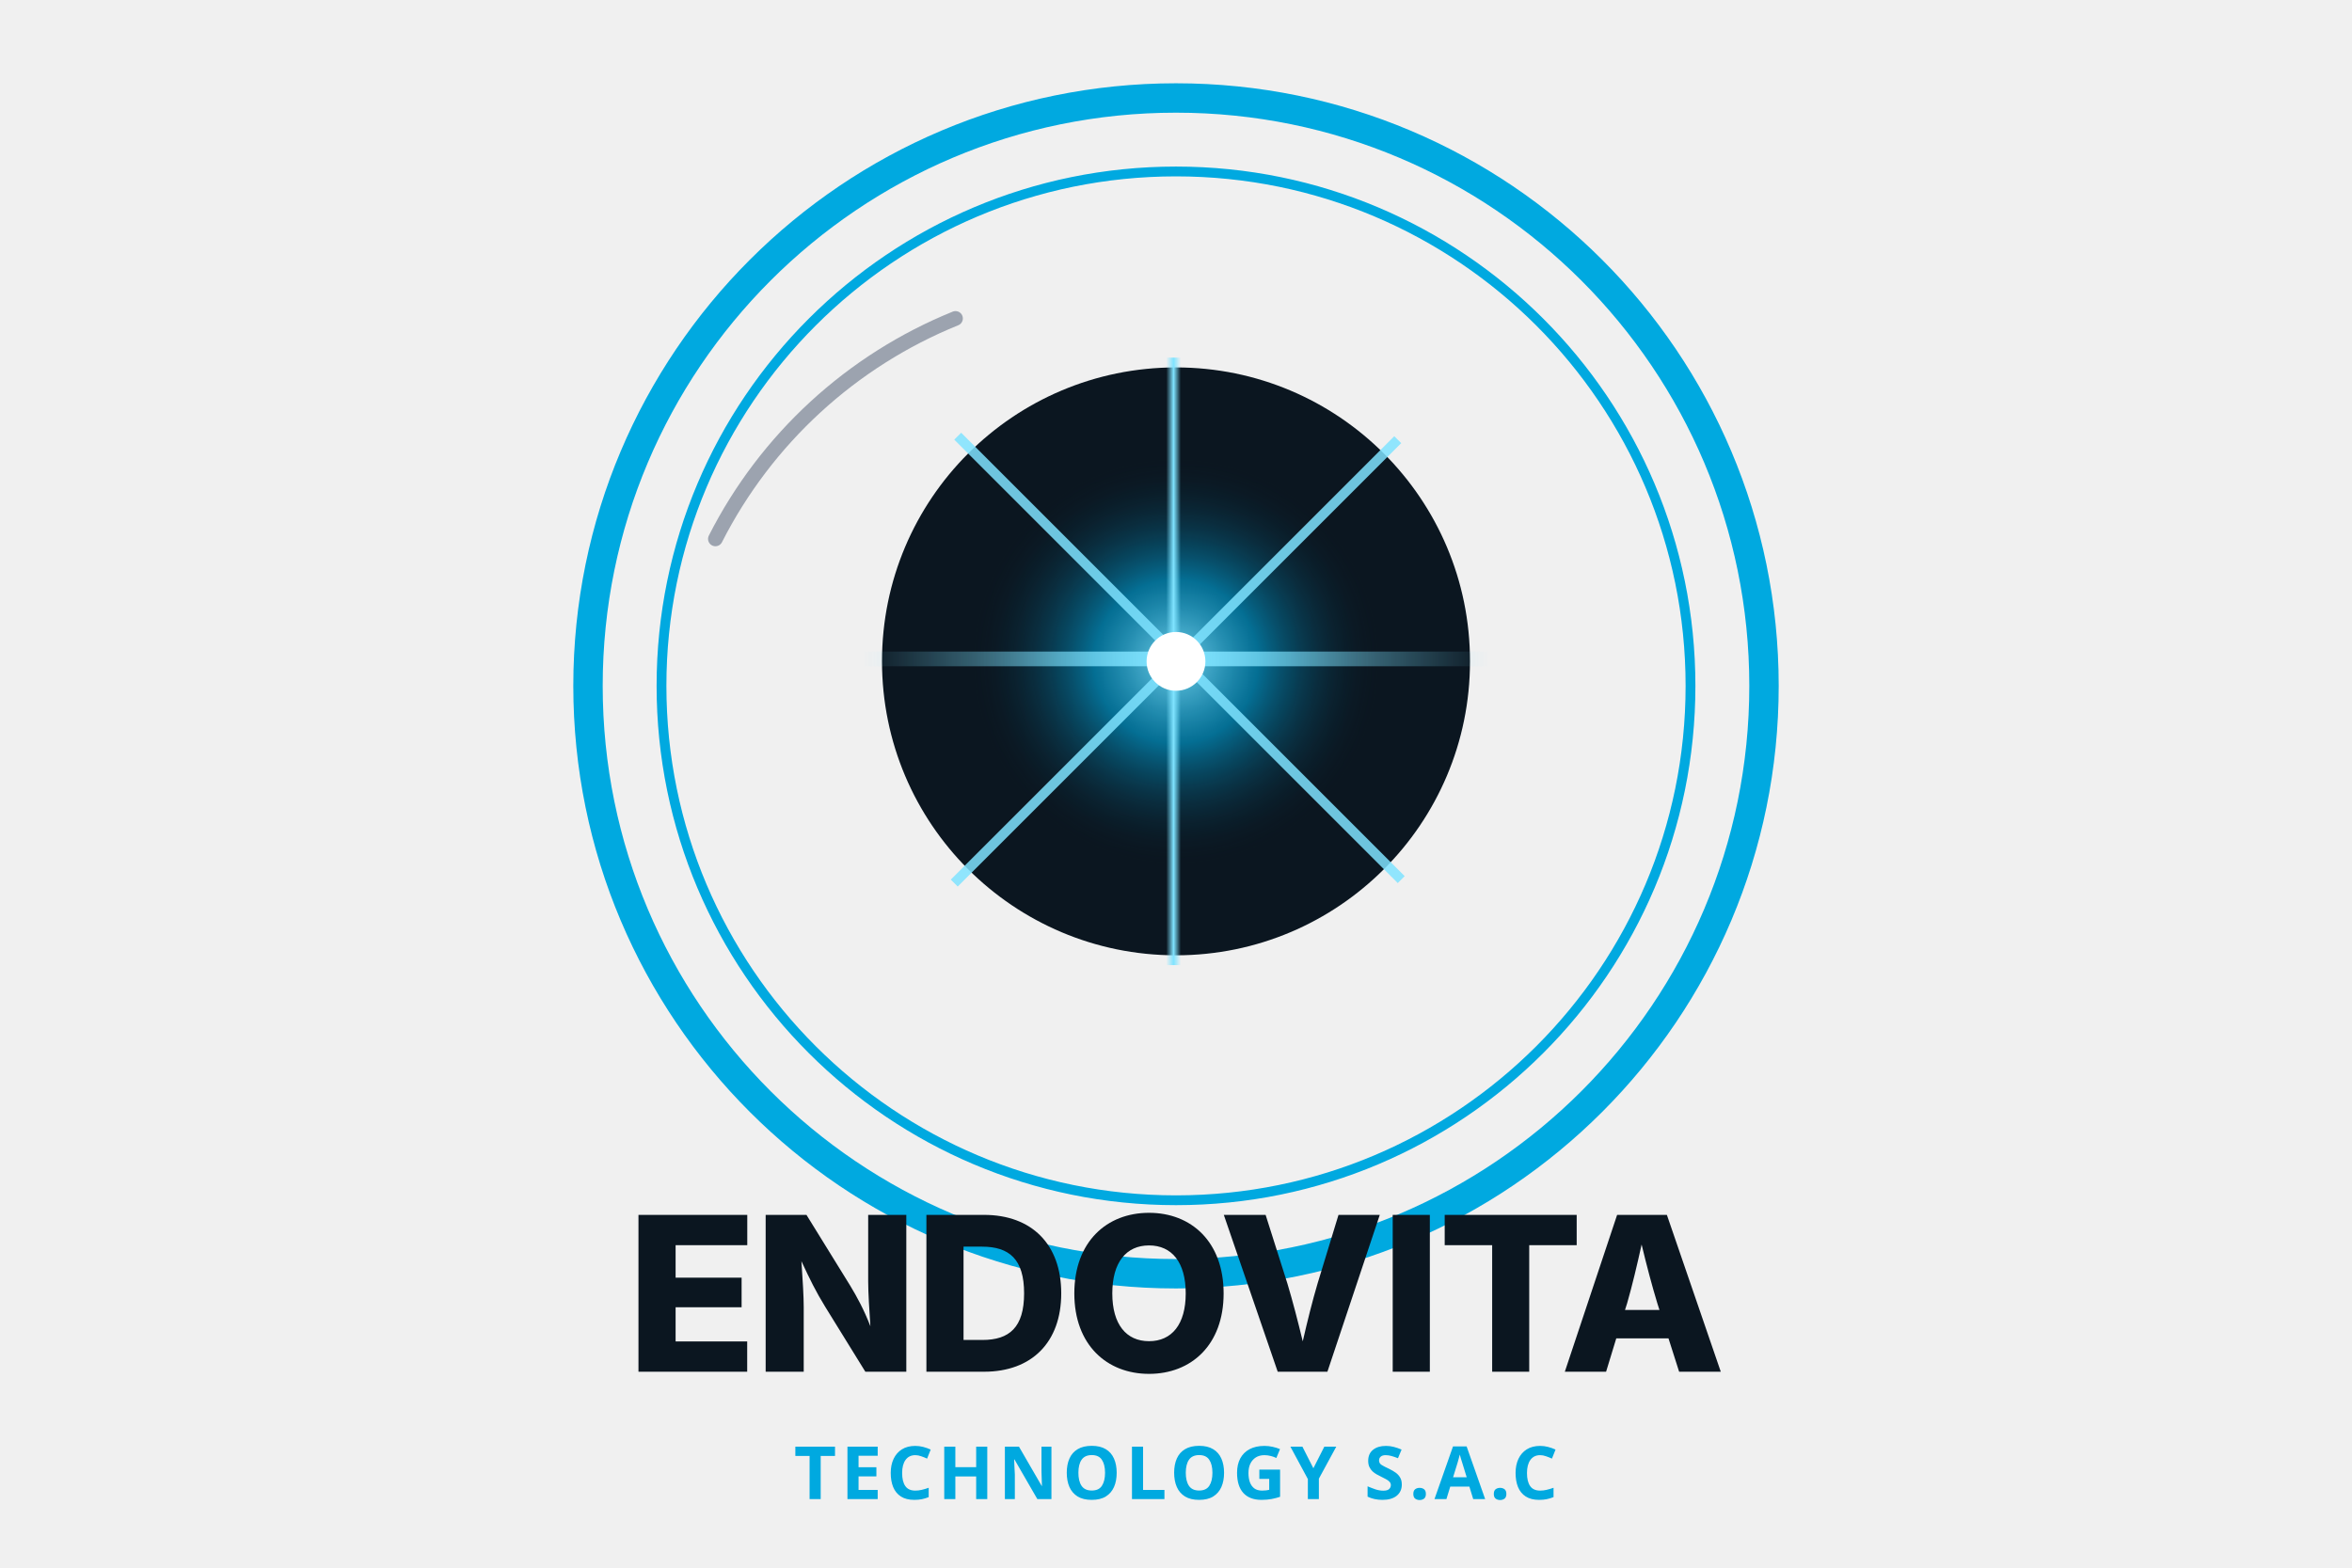
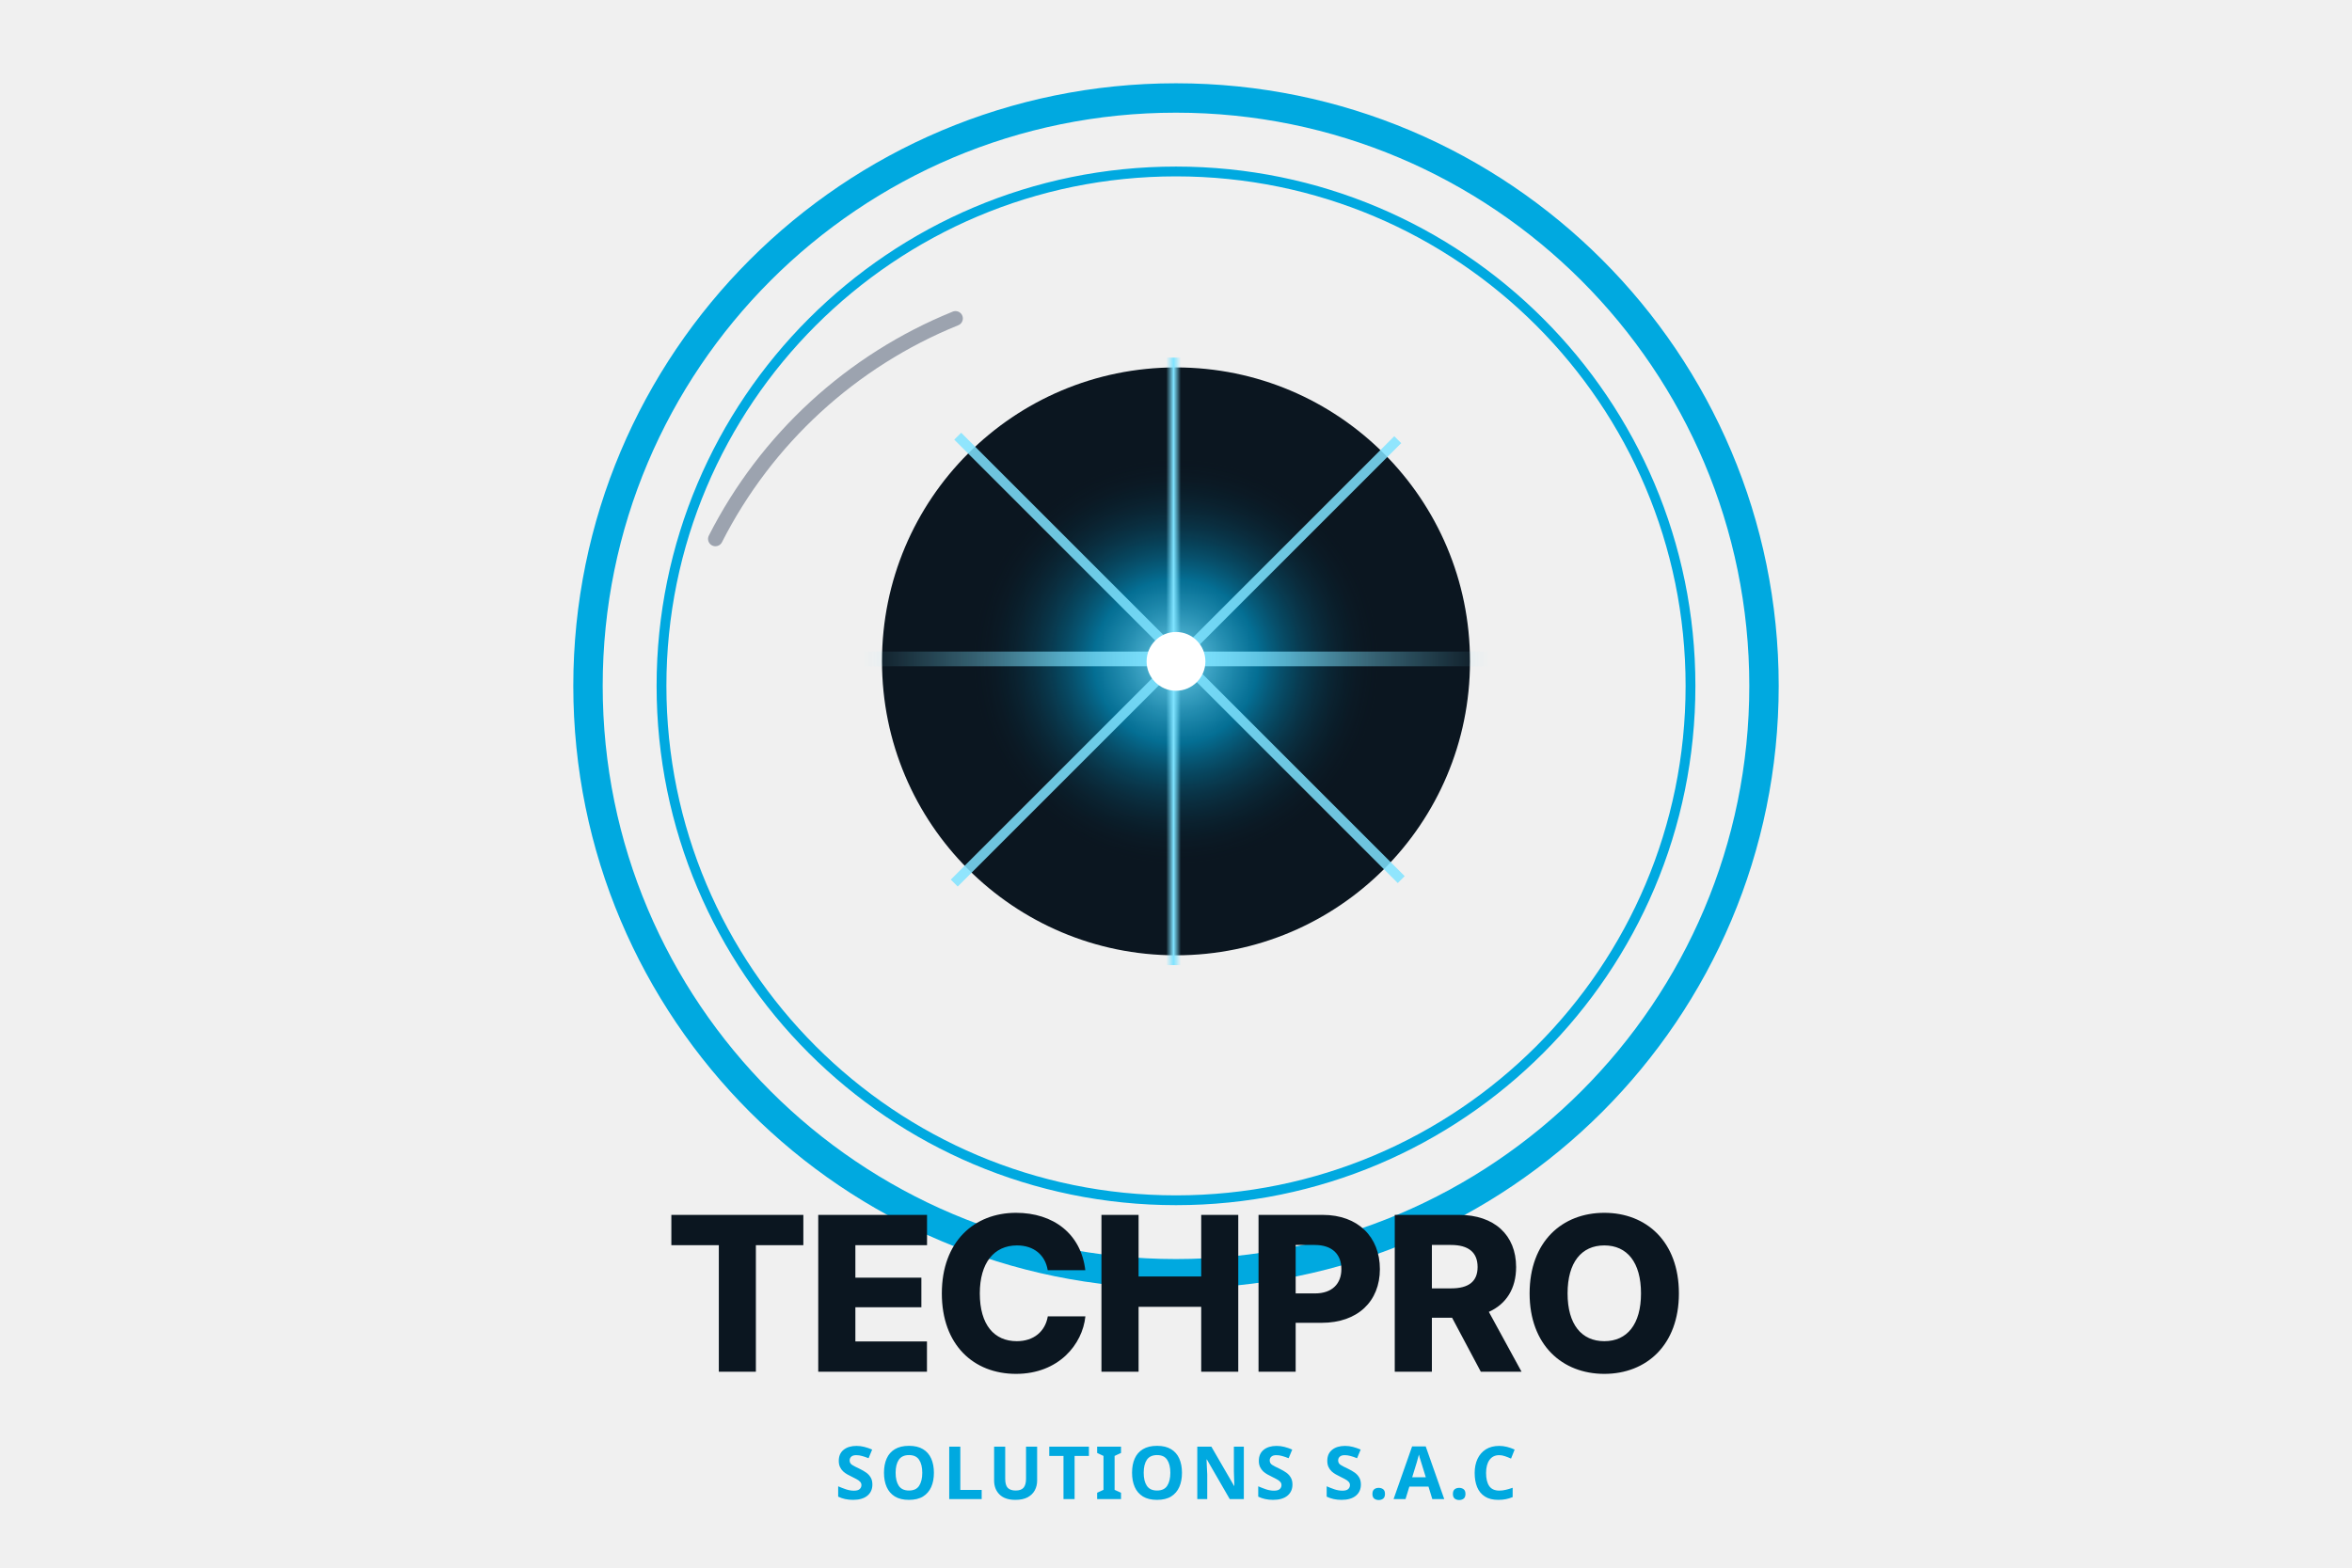
- <svg xmlns="http://www.w3.org/2000/svg" viewBox="0 0 480 320" role="img" aria-label="Endovita Technology S.A.C">
+ <svg xmlns="http://www.w3.org/2000/svg" viewBox="0 0 480 320" role="img" aria-label="TechPro Solutions S.A.C">
  <circle cx="240" cy="140" r="120" fill="none" stroke="#00A9E0" stroke-width="6" />
  <circle cx="240" cy="140" r="105" fill="none" stroke="#00A9E0" stroke-width="2" />
  <path d="M 146 110 A 95 95 0 0 1 195 65" fill="none" stroke="#9CA3AF" stroke-width="3" stroke-linecap="round" />
  <circle cx="240" cy="135" r="60" fill="#0B1620" />
  <defs>
    <radialGradient id="beamGlow" cx="50%" cy="50%" r="50%">
      <stop offset="0%" stop-color="#7FE3FF" stop-opacity="0.9" />
      <stop offset="40%" stop-color="#00A9E0" stop-opacity="0.6" />
      <stop offset="100%" stop-color="#0B1620" stop-opacity="0" />
    </radialGradient>
    <linearGradient id="beamLine" x1="0%" y1="50%" x2="100%" y2="50%">
      <stop offset="0%" stop-color="#7FE3FF" stop-opacity="0" />
      <stop offset="50%" stop-color="#7FE3FF" stop-opacity="1" />
      <stop offset="100%" stop-color="#7FE3FF" stop-opacity="0" />
    </linearGradient>
  </defs>
  <circle cx="240" cy="135" r="42" fill="url(#beamGlow)" />
  <rect x="176" y="133" width="128" height="3" fill="url(#beamLine)" />
  <rect x="238" y="73" width="3" height="124" fill="url(#beamLine)" />
  <g transform="rotate(45 240 135)">
    <rect x="176" y="133" width="128" height="2" fill="#7FE3FF" opacity="0.85" />
  </g>
  <g transform="rotate(-45 240 135)">
    <rect x="176" y="134" width="128" height="2" fill="#7FE3FF" opacity="0.85" />
  </g>
  <circle cx="240" cy="135" r="6" fill="#FFFFFF" />
-   <text x="240" y="280" text-anchor="middle" font-family="ui-sans-serif, system-ui, -apple-system, 'Segoe UI', sans-serif" font-weight="800" font-size="44" letter-spacing="-0.02em" fill="#0B1620">ENDOVITA</text>
-   <text x="240" y="306" text-anchor="middle" font-family="ui-sans-serif, system-ui, sans-serif" font-weight="600" font-size="15" letter-spacing="0.06em" fill="#00A9E0">TECHNOLOGY S.A.C</text>
+   <text x="240" y="280" text-anchor="middle" font-family="ui-sans-serif, system-ui, -apple-system, 'Segoe UI', sans-serif" font-weight="800" font-size="44" letter-spacing="-0.02em" fill="#0B1620">TECHPRO</text>
+   <text x="240" y="306" text-anchor="middle" font-family="ui-sans-serif, system-ui, sans-serif" font-weight="600" font-size="15" letter-spacing="0.06em" fill="#00A9E0">SOLUTIONS S.A.C</text>
</svg>
